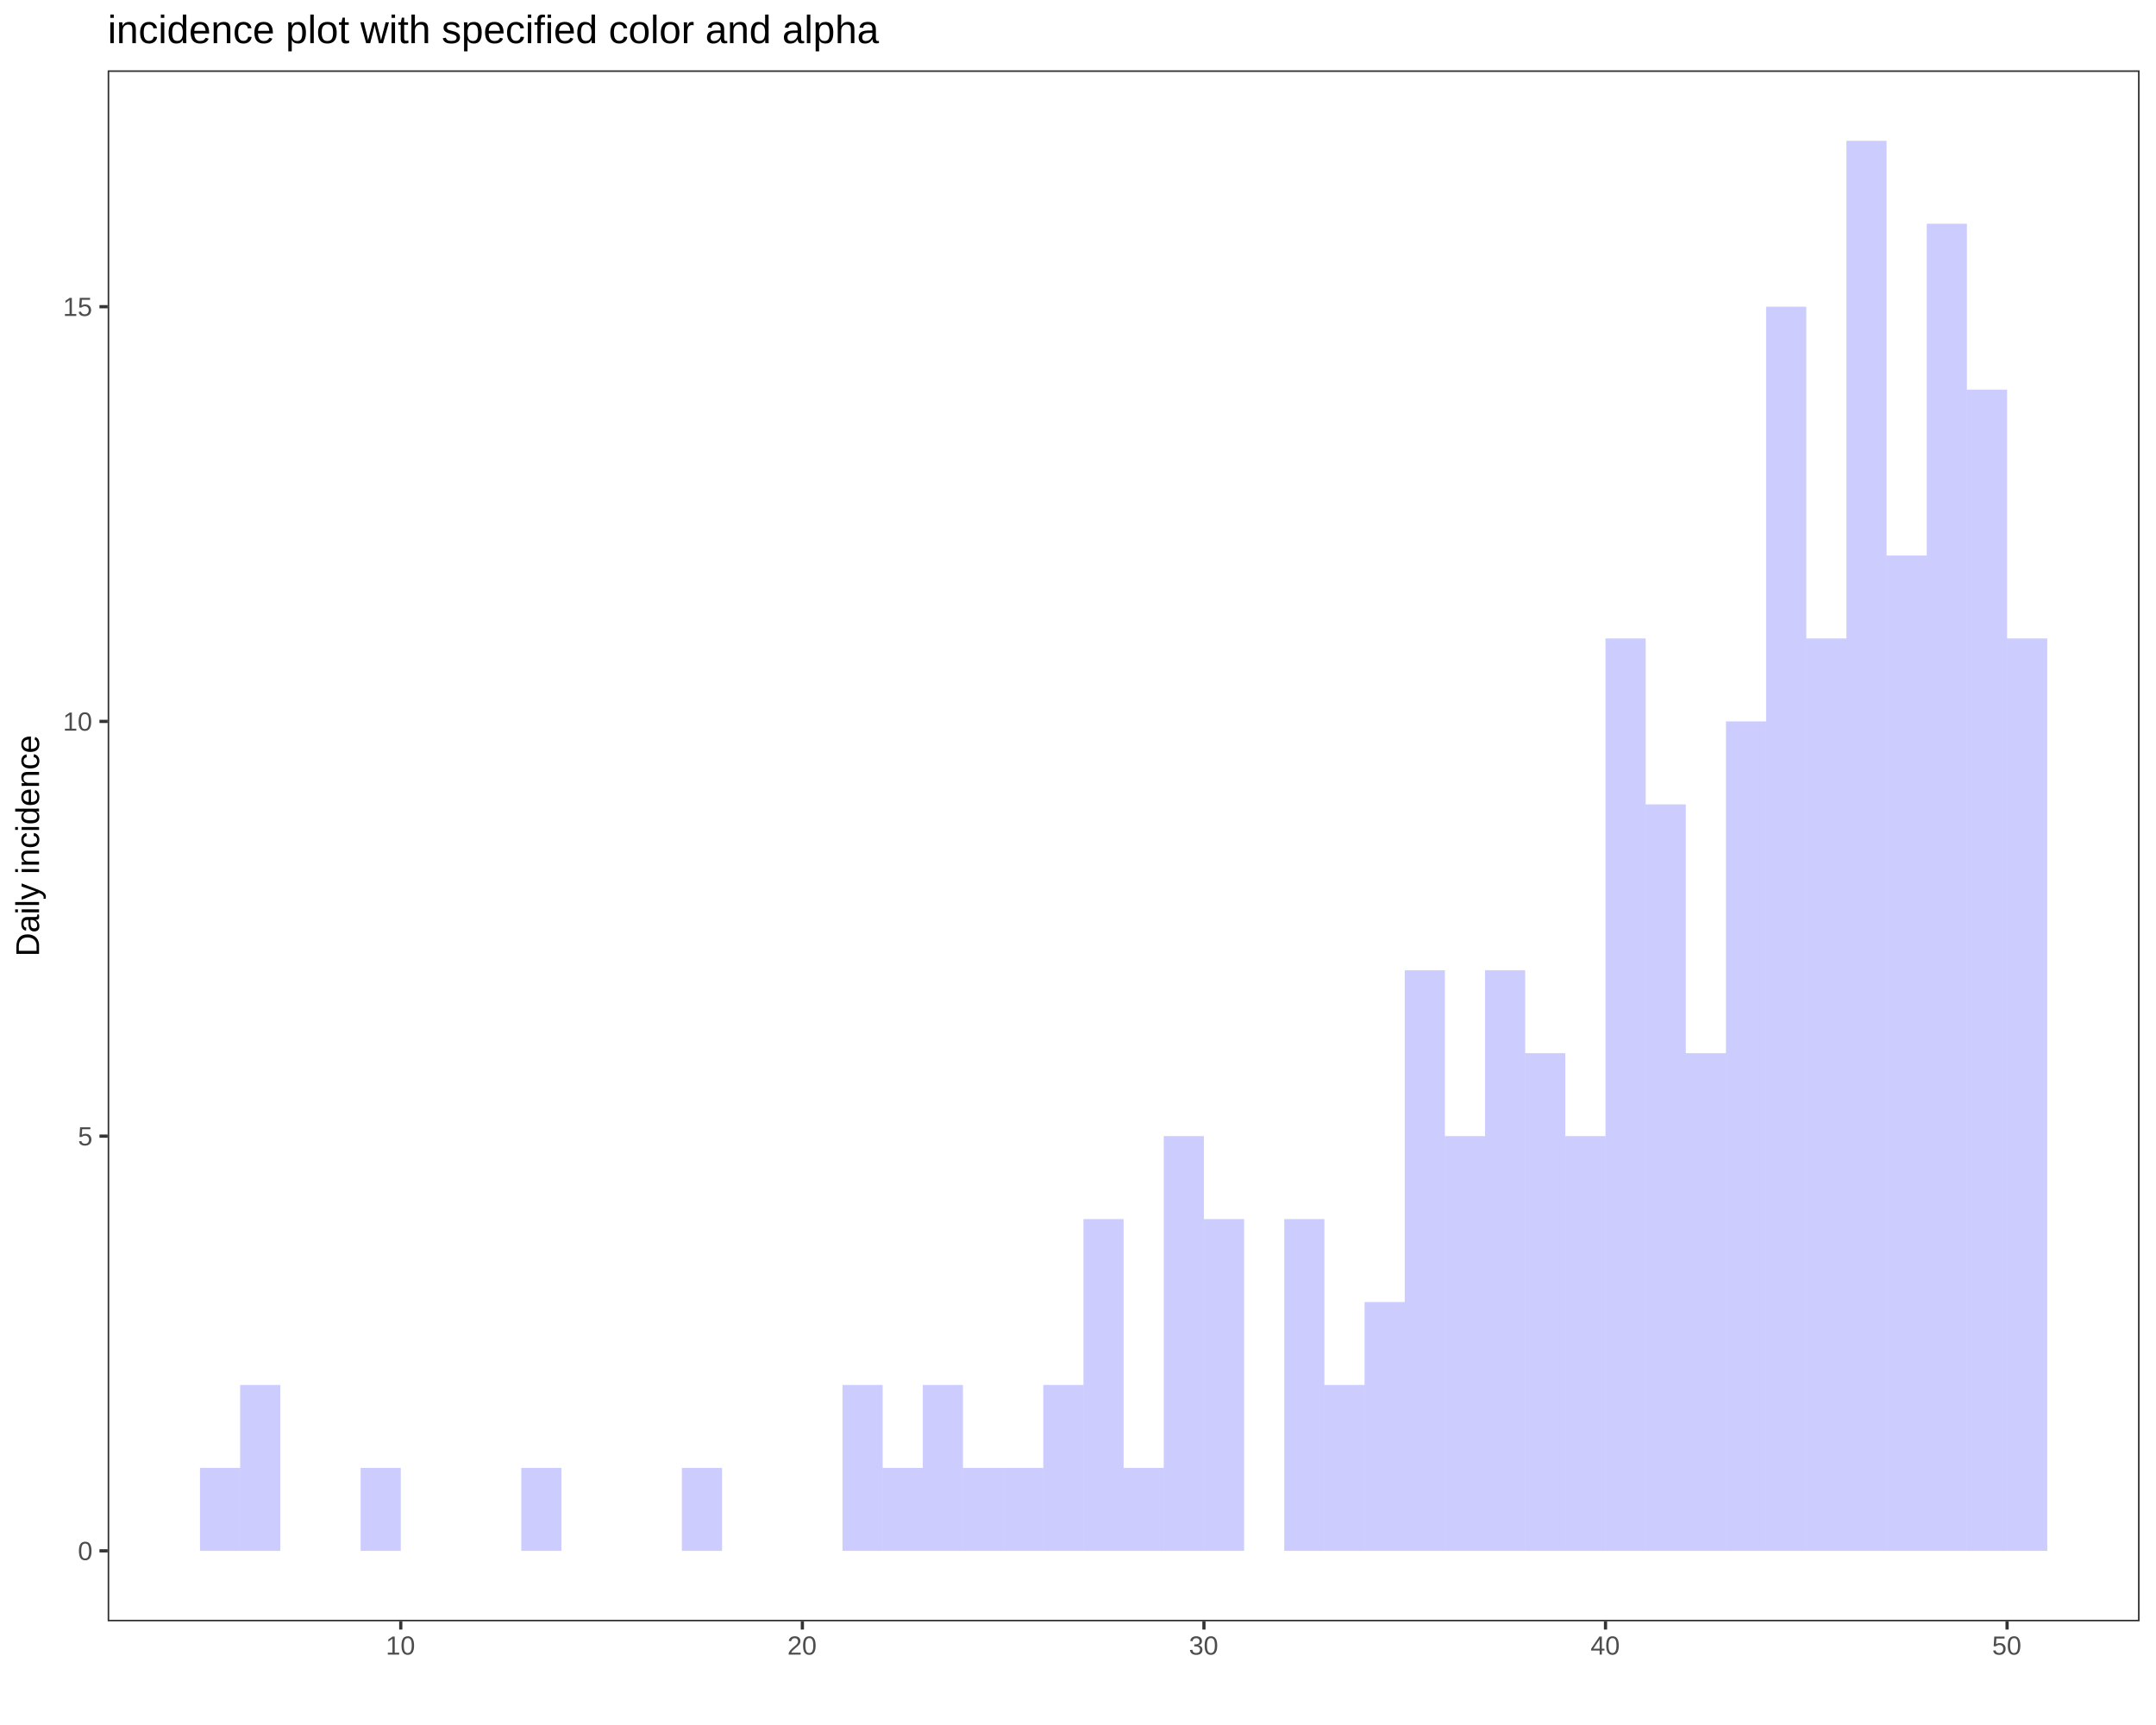
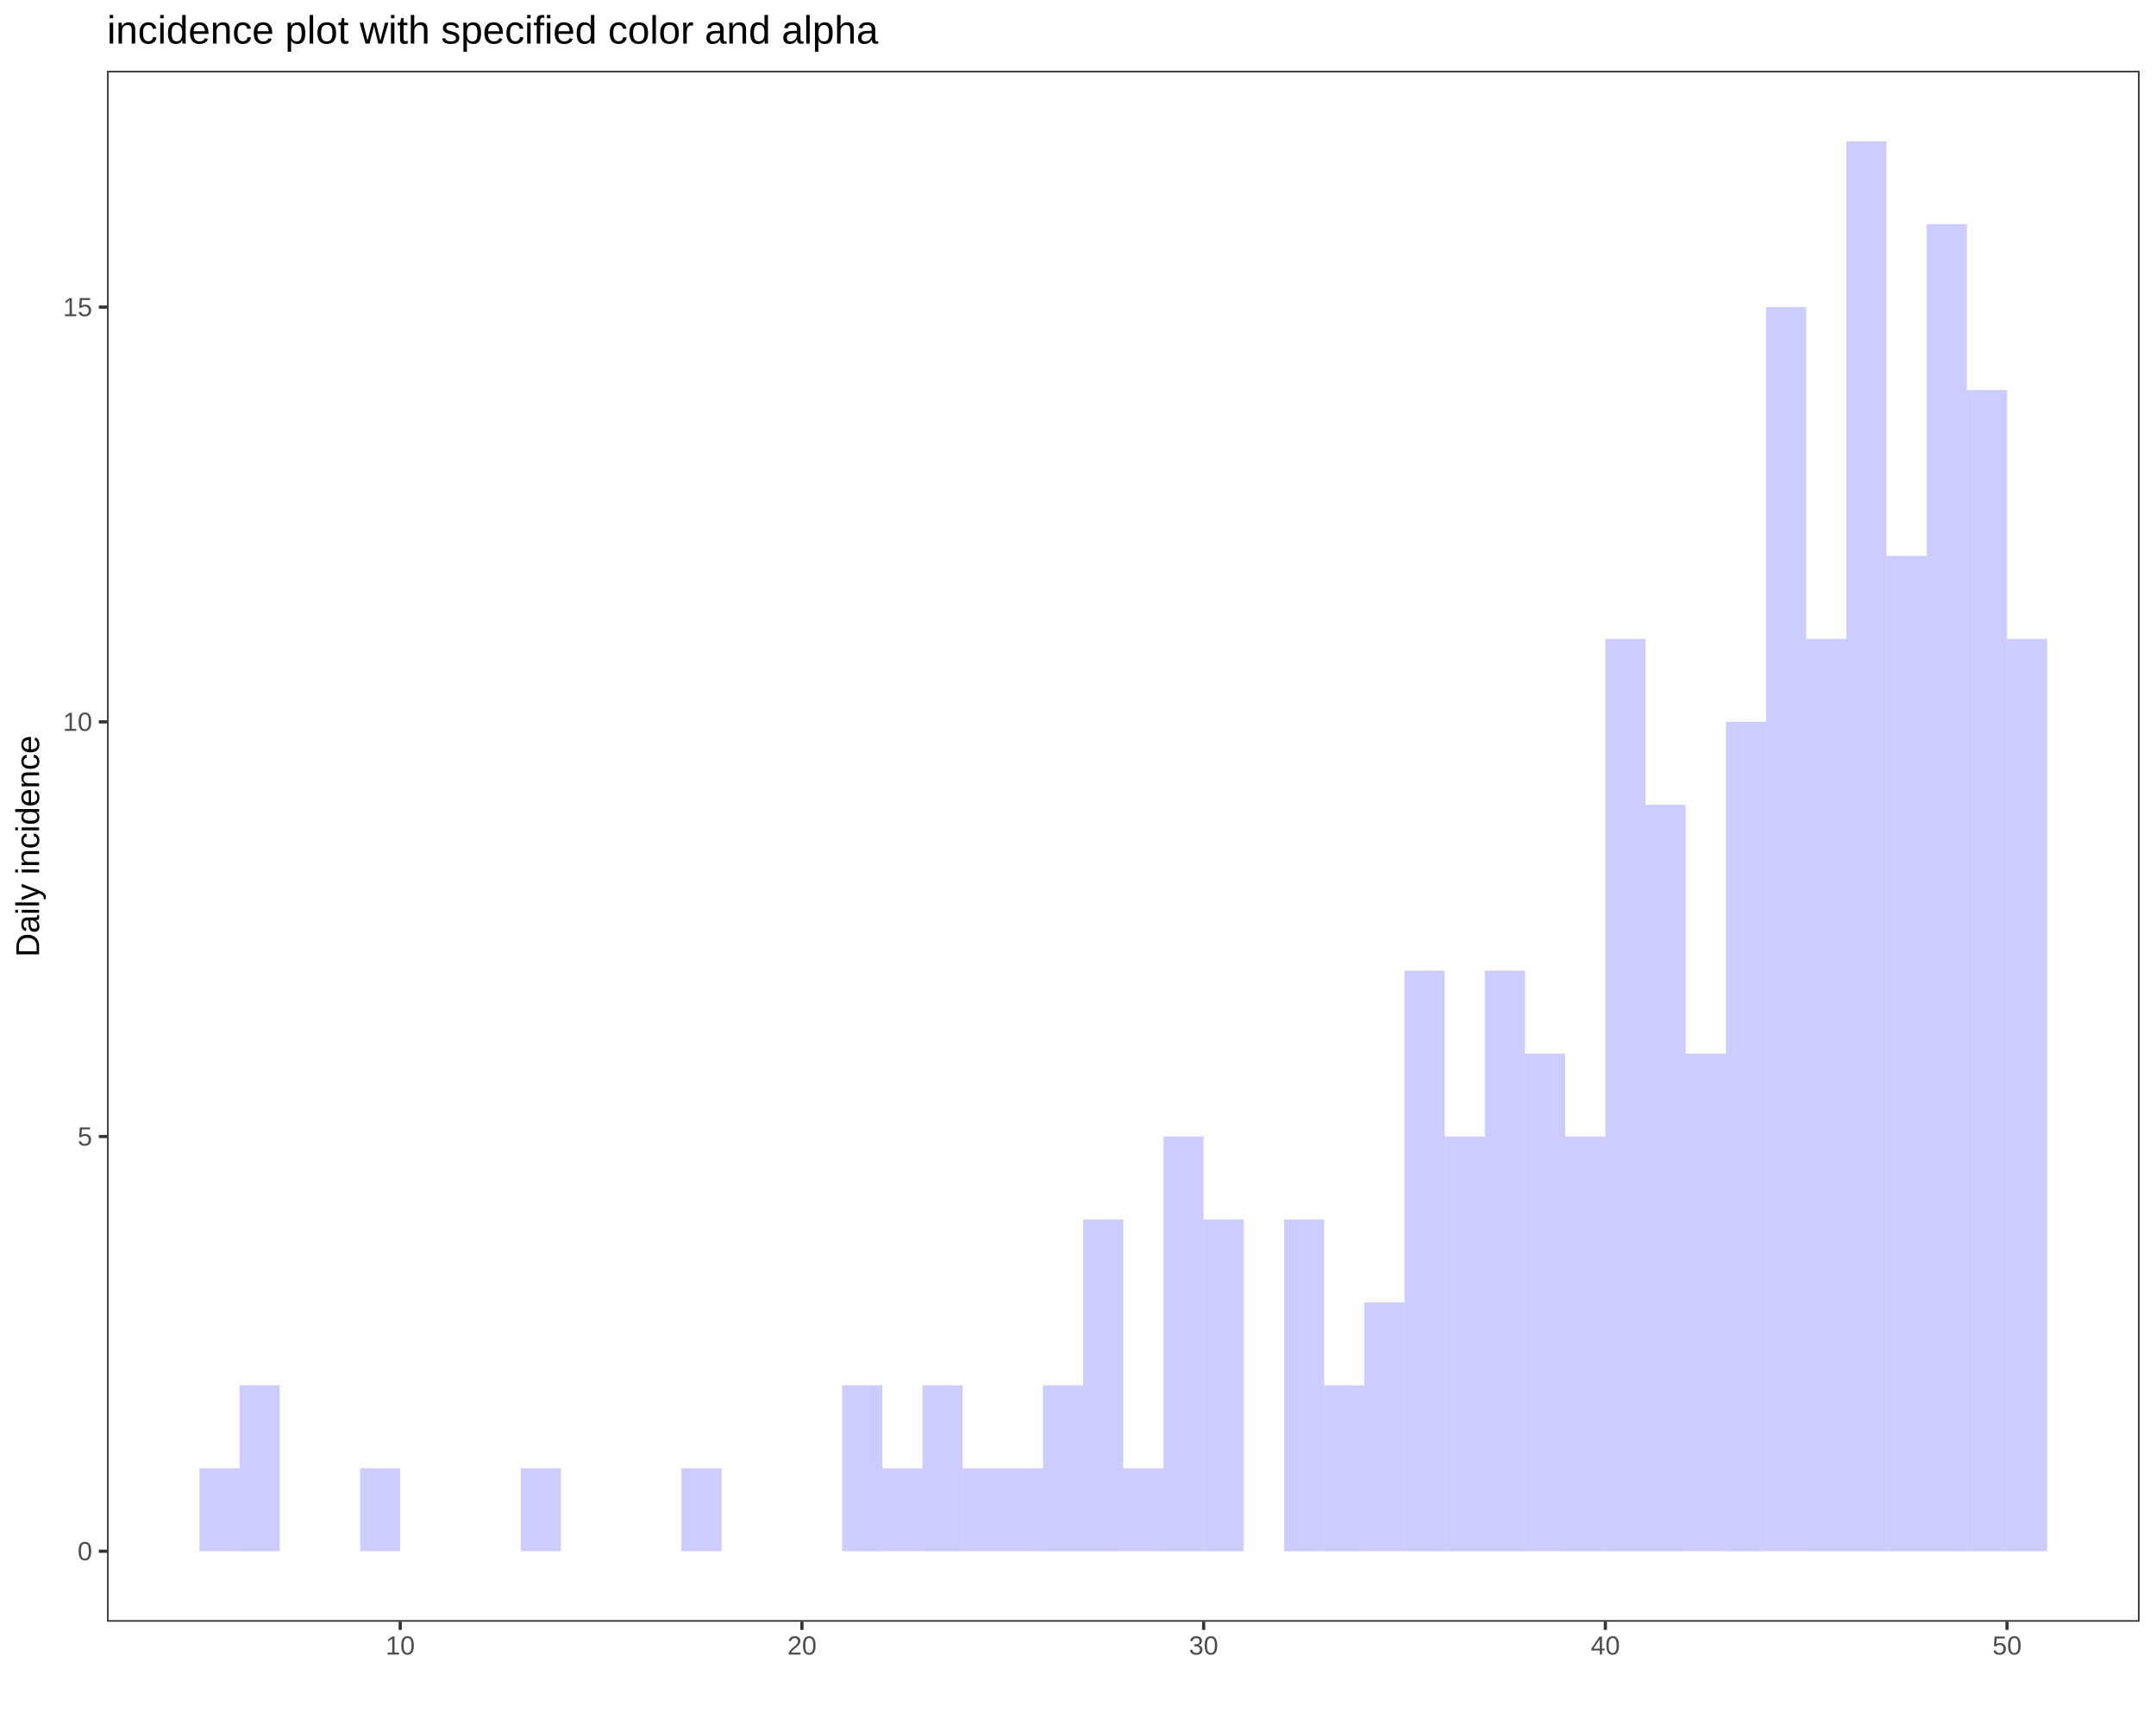
<svg xmlns="http://www.w3.org/2000/svg" viewBox="0 0 720.00 576.00">
  <defs>
    <style type="text/css">
    line, polyline, path, rect, circle {
      fill: none;
      stroke: #000000;
      stroke-linecap: round;
      stroke-linejoin: round;
      stroke-miterlimit: 10.00;
    }
  </style>
  </defs>
  <rect width="100%" height="100%" style="stroke: none; fill: #FFFFFF;" />
  <rect x="0.00" y="0.00" width="720.00" height="576.00" style="stroke-width: 1.07; stroke: #FFFFFF; fill: #FFFFFF;" />
  <defs>
-     <clipPath id="cpMzUuOTQ4fDcxNC41MjF8NTQxLjM5MXwyMy40NzY3">
-       <rect x="35.95" y="23.48" width="678.57" height="517.91" />
+     <clipPath id="cpMzUuNzM2OHw3MTQuNTIxfDU0MS41MDd8MjMuNjI2NQ==">
+       <rect x="35.74" y="23.63" width="678.78" height="517.88" />
    </clipPath>
  </defs>
-   <rect x="35.95" y="23.48" width="678.57" height="517.91" style="stroke-width: 1.07; stroke: none; fill: #FFFFFF;" clip-path="url(#cpMzUuOTQ4fDcxNC41MjF8NTQxLjM5MXwyMy40NzY3)" />
-   <rect x="66.79" y="490.15" width="13.41" height="27.70" style="stroke-width: 1.07; stroke: none; stroke-linecap: butt; fill: #0000FF; fill-opacity: 0.20;" clip-path="url(#cpMzUuOTQ4fDcxNC41MjF8NTQxLjM5MXwyMy40NzY3)" />
-   <rect x="80.20" y="462.46" width="13.41" height="55.39" style="stroke-width: 1.07; stroke: none; stroke-linecap: butt; fill: #0000FF; fill-opacity: 0.20;" clip-path="url(#cpMzUuOTQ4fDcxNC41MjF8NTQxLjM5MXwyMy40NzY3)" />
-   <rect x="93.61" y="517.85" width="13.41" height="0.00" style="stroke-width: 1.07; stroke: none; stroke-linecap: butt; fill: #0000FF; fill-opacity: 0.20;" clip-path="url(#cpMzUuOTQ4fDcxNC41MjF8NTQxLjM5MXwyMy40NzY3)" />
-   <rect x="107.02" y="517.85" width="13.41" height="0.00" style="stroke-width: 1.07; stroke: none; stroke-linecap: butt; fill: #0000FF; fill-opacity: 0.20;" clip-path="url(#cpMzUuOTQ4fDcxNC41MjF8NTQxLjM5MXwyMy40NzY3)" />
-   <rect x="120.43" y="490.15" width="13.41" height="27.70" style="stroke-width: 1.07; stroke: none; stroke-linecap: butt; fill: #0000FF; fill-opacity: 0.20;" clip-path="url(#cpMzUuOTQ4fDcxNC41MjF8NTQxLjM5MXwyMy40NzY3)" />
-   <rect x="133.84" y="517.85" width="13.41" height="0.00" style="stroke-width: 1.07; stroke: none; stroke-linecap: butt; fill: #0000FF; fill-opacity: 0.20;" clip-path="url(#cpMzUuOTQ4fDcxNC41MjF8NTQxLjM5MXwyMy40NzY3)" />
-   <rect x="147.26" y="517.85" width="13.41" height="0.00" style="stroke-width: 1.07; stroke: none; stroke-linecap: butt; fill: #0000FF; fill-opacity: 0.20;" clip-path="url(#cpMzUuOTQ4fDcxNC41MjF8NTQxLjM5MXwyMy40NzY3)" />
-   <rect x="160.67" y="517.85" width="13.41" height="0.00" style="stroke-width: 1.07; stroke: none; stroke-linecap: butt; fill: #0000FF; fill-opacity: 0.20;" clip-path="url(#cpMzUuOTQ4fDcxNC41MjF8NTQxLjM5MXwyMy40NzY3)" />
-   <rect x="174.08" y="490.15" width="13.41" height="27.70" style="stroke-width: 1.07; stroke: none; stroke-linecap: butt; fill: #0000FF; fill-opacity: 0.20;" clip-path="url(#cpMzUuOTQ4fDcxNC41MjF8NTQxLjM5MXwyMy40NzY3)" />
-   <rect x="187.49" y="517.85" width="13.41" height="0.00" style="stroke-width: 1.07; stroke: none; stroke-linecap: butt; fill: #0000FF; fill-opacity: 0.20;" clip-path="url(#cpMzUuOTQ4fDcxNC41MjF8NTQxLjM5MXwyMy40NzY3)" />
-   <rect x="200.90" y="517.85" width="13.41" height="0.00" style="stroke-width: 1.07; stroke: none; stroke-linecap: butt; fill: #0000FF; fill-opacity: 0.20;" clip-path="url(#cpMzUuOTQ4fDcxNC41MjF8NTQxLjM5MXwyMy40NzY3)" />
-   <rect x="214.31" y="517.85" width="13.41" height="0.00" style="stroke-width: 1.07; stroke: none; stroke-linecap: butt; fill: #0000FF; fill-opacity: 0.20;" clip-path="url(#cpMzUuOTQ4fDcxNC41MjF8NTQxLjM5MXwyMy40NzY3)" />
-   <rect x="227.72" y="490.15" width="13.41" height="27.70" style="stroke-width: 1.07; stroke: none; stroke-linecap: butt; fill: #0000FF; fill-opacity: 0.20;" clip-path="url(#cpMzUuOTQ4fDcxNC41MjF8NTQxLjM5MXwyMy40NzY3)" />
-   <rect x="241.13" y="517.85" width="13.41" height="0.00" style="stroke-width: 1.07; stroke: none; stroke-linecap: butt; fill: #0000FF; fill-opacity: 0.20;" clip-path="url(#cpMzUuOTQ4fDcxNC41MjF8NTQxLjM5MXwyMy40NzY3)" />
-   <rect x="254.54" y="517.85" width="13.41" height="0.00" style="stroke-width: 1.07; stroke: none; stroke-linecap: butt; fill: #0000FF; fill-opacity: 0.20;" clip-path="url(#cpMzUuOTQ4fDcxNC41MjF8NTQxLjM5MXwyMy40NzY3)" />
-   <rect x="267.95" y="517.85" width="13.41" height="0.00" style="stroke-width: 1.07; stroke: none; stroke-linecap: butt; fill: #0000FF; fill-opacity: 0.20;" clip-path="url(#cpMzUuOTQ4fDcxNC41MjF8NTQxLjM5MXwyMy40NzY3)" />
-   <rect x="281.36" y="462.46" width="13.41" height="55.39" style="stroke-width: 1.07; stroke: none; stroke-linecap: butt; fill: #0000FF; fill-opacity: 0.20;" clip-path="url(#cpMzUuOTQ4fDcxNC41MjF8NTQxLjM5MXwyMy40NzY3)" />
-   <rect x="294.77" y="490.15" width="13.41" height="27.70" style="stroke-width: 1.07; stroke: none; stroke-linecap: butt; fill: #0000FF; fill-opacity: 0.20;" clip-path="url(#cpMzUuOTQ4fDcxNC41MjF8NTQxLjM5MXwyMy40NzY3)" />
-   <rect x="308.18" y="462.46" width="13.41" height="55.39" style="stroke-width: 1.07; stroke: none; stroke-linecap: butt; fill: #0000FF; fill-opacity: 0.20;" clip-path="url(#cpMzUuOTQ4fDcxNC41MjF8NTQxLjM5MXwyMy40NzY3)" />
-   <rect x="321.59" y="490.15" width="13.41" height="27.70" style="stroke-width: 1.07; stroke: none; stroke-linecap: butt; fill: #0000FF; fill-opacity: 0.20;" clip-path="url(#cpMzUuOTQ4fDcxNC41MjF8NTQxLjM5MXwyMy40NzY3)" />
-   <rect x="335.00" y="490.15" width="13.41" height="27.70" style="stroke-width: 1.07; stroke: none; stroke-linecap: butt; fill: #0000FF; fill-opacity: 0.20;" clip-path="url(#cpMzUuOTQ4fDcxNC41MjF8NTQxLjM5MXwyMy40NzY3)" />
-   <rect x="348.41" y="462.46" width="13.41" height="55.39" style="stroke-width: 1.07; stroke: none; stroke-linecap: butt; fill: #0000FF; fill-opacity: 0.20;" clip-path="url(#cpMzUuOTQ4fDcxNC41MjF8NTQxLjM5MXwyMy40NzY3)" />
-   <rect x="361.82" y="407.07" width="13.41" height="110.78" style="stroke-width: 1.07; stroke: none; stroke-linecap: butt; fill: #0000FF; fill-opacity: 0.20;" clip-path="url(#cpMzUuOTQ4fDcxNC41MjF8NTQxLjM5MXwyMy40NzY3)" />
-   <rect x="375.23" y="490.15" width="13.41" height="27.70" style="stroke-width: 1.07; stroke: none; stroke-linecap: butt; fill: #0000FF; fill-opacity: 0.20;" clip-path="url(#cpMzUuOTQ4fDcxNC41MjF8NTQxLjM5MXwyMy40NzY3)" />
-   <rect x="388.64" y="379.37" width="13.41" height="138.48" style="stroke-width: 1.07; stroke: none; stroke-linecap: butt; fill: #0000FF; fill-opacity: 0.20;" clip-path="url(#cpMzUuOTQ4fDcxNC41MjF8NTQxLjM5MXwyMy40NzY3)" />
-   <rect x="402.06" y="407.07" width="13.41" height="110.78" style="stroke-width: 1.07; stroke: none; stroke-linecap: butt; fill: #0000FF; fill-opacity: 0.20;" clip-path="url(#cpMzUuOTQ4fDcxNC41MjF8NTQxLjM5MXwyMy40NzY3)" />
-   <rect x="415.47" y="517.85" width="13.41" height="0.00" style="stroke-width: 1.07; stroke: none; stroke-linecap: butt; fill: #0000FF; fill-opacity: 0.20;" clip-path="url(#cpMzUuOTQ4fDcxNC41MjF8NTQxLjM5MXwyMy40NzY3)" />
-   <rect x="428.88" y="407.07" width="13.41" height="110.78" style="stroke-width: 1.07; stroke: none; stroke-linecap: butt; fill: #0000FF; fill-opacity: 0.20;" clip-path="url(#cpMzUuOTQ4fDcxNC41MjF8NTQxLjM5MXwyMy40NzY3)" />
-   <rect x="442.29" y="462.46" width="13.41" height="55.39" style="stroke-width: 1.07; stroke: none; stroke-linecap: butt; fill: #0000FF; fill-opacity: 0.20;" clip-path="url(#cpMzUuOTQ4fDcxNC41MjF8NTQxLjM5MXwyMy40NzY3)" />
-   <rect x="455.70" y="434.76" width="13.41" height="83.09" style="stroke-width: 1.07; stroke: none; stroke-linecap: butt; fill: #0000FF; fill-opacity: 0.20;" clip-path="url(#cpMzUuOTQ4fDcxNC41MjF8NTQxLjM5MXwyMy40NzY3)" />
-   <rect x="469.11" y="323.98" width="13.41" height="193.87" style="stroke-width: 1.07; stroke: none; stroke-linecap: butt; fill: #0000FF; fill-opacity: 0.20;" clip-path="url(#cpMzUuOTQ4fDcxNC41MjF8NTQxLjM5MXwyMy40NzY3)" />
-   <rect x="482.52" y="379.37" width="13.41" height="138.48" style="stroke-width: 1.07; stroke: none; stroke-linecap: butt; fill: #0000FF; fill-opacity: 0.20;" clip-path="url(#cpMzUuOTQ4fDcxNC41MjF8NTQxLjM5MXwyMy40NzY3)" />
-   <rect x="495.93" y="323.98" width="13.41" height="193.87" style="stroke-width: 1.07; stroke: none; stroke-linecap: butt; fill: #0000FF; fill-opacity: 0.20;" clip-path="url(#cpMzUuOTQ4fDcxNC41MjF8NTQxLjM5MXwyMy40NzY3)" />
-   <rect x="509.34" y="351.67" width="13.41" height="166.18" style="stroke-width: 1.07; stroke: none; stroke-linecap: butt; fill: #0000FF; fill-opacity: 0.20;" clip-path="url(#cpMzUuOTQ4fDcxNC41MjF8NTQxLjM5MXwyMy40NzY3)" />
-   <rect x="522.75" y="379.37" width="13.41" height="138.48" style="stroke-width: 1.07; stroke: none; stroke-linecap: butt; fill: #0000FF; fill-opacity: 0.20;" clip-path="url(#cpMzUuOTQ4fDcxNC41MjF8NTQxLjM5MXwyMy40NzY3)" />
-   <rect x="536.16" y="213.19" width="13.41" height="304.66" style="stroke-width: 1.07; stroke: none; stroke-linecap: butt; fill: #0000FF; fill-opacity: 0.20;" clip-path="url(#cpMzUuOTQ4fDcxNC41MjF8NTQxLjM5MXwyMy40NzY3)" />
-   <rect x="549.57" y="268.59" width="13.41" height="249.26" style="stroke-width: 1.07; stroke: none; stroke-linecap: butt; fill: #0000FF; fill-opacity: 0.20;" clip-path="url(#cpMzUuOTQ4fDcxNC41MjF8NTQxLjM5MXwyMy40NzY3)" />
-   <rect x="562.98" y="351.67" width="13.41" height="166.18" style="stroke-width: 1.07; stroke: none; stroke-linecap: butt; fill: #0000FF; fill-opacity: 0.20;" clip-path="url(#cpMzUuOTQ4fDcxNC41MjF8NTQxLjM5MXwyMy40NzY3)" />
-   <rect x="576.39" y="240.89" width="13.41" height="276.96" style="stroke-width: 1.07; stroke: none; stroke-linecap: butt; fill: #0000FF; fill-opacity: 0.20;" clip-path="url(#cpMzUuOTQ4fDcxNC41MjF8NTQxLjM5MXwyMy40NzY3)" />
-   <rect x="589.80" y="102.41" width="13.41" height="415.44" style="stroke-width: 1.07; stroke: none; stroke-linecap: butt; fill: #0000FF; fill-opacity: 0.20;" clip-path="url(#cpMzUuOTQ4fDcxNC41MjF8NTQxLjM5MXwyMy40NzY3)" />
-   <rect x="603.21" y="213.19" width="13.41" height="304.66" style="stroke-width: 1.07; stroke: none; stroke-linecap: butt; fill: #0000FF; fill-opacity: 0.20;" clip-path="url(#cpMzUuOTQ4fDcxNC41MjF8NTQxLjM5MXwyMy40NzY3)" />
-   <rect x="616.62" y="47.02" width="13.41" height="470.83" style="stroke-width: 1.07; stroke: none; stroke-linecap: butt; fill: #0000FF; fill-opacity: 0.20;" clip-path="url(#cpMzUuOTQ4fDcxNC41MjF8NTQxLjM5MXwyMy40NzY3)" />
-   <rect x="630.03" y="185.50" width="13.41" height="332.35" style="stroke-width: 1.07; stroke: none; stroke-linecap: butt; fill: #0000FF; fill-opacity: 0.20;" clip-path="url(#cpMzUuOTQ4fDcxNC41MjF8NTQxLjM5MXwyMy40NzY3)" />
-   <rect x="643.44" y="74.71" width="13.41" height="443.14" style="stroke-width: 1.07; stroke: none; stroke-linecap: butt; fill: #0000FF; fill-opacity: 0.20;" clip-path="url(#cpMzUuOTQ4fDcxNC41MjF8NTQxLjM5MXwyMy40NzY3)" />
-   <rect x="656.86" y="130.11" width="13.41" height="387.74" style="stroke-width: 1.07; stroke: none; stroke-linecap: butt; fill: #0000FF; fill-opacity: 0.20;" clip-path="url(#cpMzUuOTQ4fDcxNC41MjF8NTQxLjM5MXwyMy40NzY3)" />
-   <rect x="670.27" y="213.19" width="13.41" height="304.66" style="stroke-width: 1.07; stroke: none; stroke-linecap: butt; fill: #0000FF; fill-opacity: 0.20;" clip-path="url(#cpMzUuOTQ4fDcxNC41MjF8NTQxLjM5MXwyMy40NzY3)" />
-   <rect x="35.95" y="23.48" width="678.57" height="517.91" style="stroke-width: 1.07; stroke: #333333;" clip-path="url(#cpMzUuOTQ4fDcxNC41MjF8NTQxLjM5MXwyMy40NzY3)" />
+   <rect x="35.74" y="23.63" width="678.78" height="517.88" style="stroke-width: 1.07; stroke: none; fill: #FFFFFF;" clip-path="url(#cpMzUuNzM2OHw3MTQuNTIxfDU0MS41MDd8MjMuNjI2NQ==)" />
+   <rect x="66.59" y="490.27" width="13.41" height="27.69" style="stroke-width: 1.07; stroke: none; stroke-linecap: butt; fill: #0000FF; fill-opacity: 0.20;" clip-path="url(#cpMzUuNzM2OHw3MTQuNTIxfDU0MS41MDd8MjMuNjI2NQ==)" />
+   <rect x="80.01" y="462.58" width="13.41" height="55.39" style="stroke-width: 1.07; stroke: none; stroke-linecap: butt; fill: #0000FF; fill-opacity: 0.20;" clip-path="url(#cpMzUuNzM2OHw3MTQuNTIxfDU0MS41MDd8MjMuNjI2NQ==)" />
+   <rect x="93.42" y="517.97" width="13.41" height="0.00" style="stroke-width: 1.07; stroke: none; stroke-linecap: butt; fill: #0000FF; fill-opacity: 0.20;" clip-path="url(#cpMzUuNzM2OHw3MTQuNTIxfDU0MS41MDd8MjMuNjI2NQ==)" />
+   <rect x="106.83" y="517.97" width="13.41" height="0.00" style="stroke-width: 1.07; stroke: none; stroke-linecap: butt; fill: #0000FF; fill-opacity: 0.20;" clip-path="url(#cpMzUuNzM2OHw3MTQuNTIxfDU0MS41MDd8MjMuNjI2NQ==)" />
+   <rect x="120.25" y="490.27" width="13.41" height="27.69" style="stroke-width: 1.07; stroke: none; stroke-linecap: butt; fill: #0000FF; fill-opacity: 0.20;" clip-path="url(#cpMzUuNzM2OHw3MTQuNTIxfDU0MS41MDd8MjMuNjI2NQ==)" />
+   <rect x="133.66" y="517.97" width="13.41" height="0.00" style="stroke-width: 1.07; stroke: none; stroke-linecap: butt; fill: #0000FF; fill-opacity: 0.20;" clip-path="url(#cpMzUuNzM2OHw3MTQuNTIxfDU0MS41MDd8MjMuNjI2NQ==)" />
+   <rect x="147.08" y="517.97" width="13.41" height="0.00" style="stroke-width: 1.07; stroke: none; stroke-linecap: butt; fill: #0000FF; fill-opacity: 0.20;" clip-path="url(#cpMzUuNzM2OHw3MTQuNTIxfDU0MS41MDd8MjMuNjI2NQ==)" />
+   <rect x="160.49" y="517.97" width="13.41" height="0.00" style="stroke-width: 1.07; stroke: none; stroke-linecap: butt; fill: #0000FF; fill-opacity: 0.20;" clip-path="url(#cpMzUuNzM2OHw3MTQuNTIxfDU0MS41MDd8MjMuNjI2NQ==)" />
+   <rect x="173.91" y="490.27" width="13.41" height="27.69" style="stroke-width: 1.07; stroke: none; stroke-linecap: butt; fill: #0000FF; fill-opacity: 0.20;" clip-path="url(#cpMzUuNzM2OHw3MTQuNTIxfDU0MS41MDd8MjMuNjI2NQ==)" />
+   <rect x="187.32" y="517.97" width="13.41" height="0.00" style="stroke-width: 1.07; stroke: none; stroke-linecap: butt; fill: #0000FF; fill-opacity: 0.20;" clip-path="url(#cpMzUuNzM2OHw3MTQuNTIxfDU0MS41MDd8MjMuNjI2NQ==)" />
+   <rect x="200.74" y="517.97" width="13.41" height="0.00" style="stroke-width: 1.07; stroke: none; stroke-linecap: butt; fill: #0000FF; fill-opacity: 0.20;" clip-path="url(#cpMzUuNzM2OHw3MTQuNTIxfDU0MS41MDd8MjMuNjI2NQ==)" />
+   <rect x="214.15" y="517.97" width="13.41" height="0.00" style="stroke-width: 1.07; stroke: none; stroke-linecap: butt; fill: #0000FF; fill-opacity: 0.20;" clip-path="url(#cpMzUuNzM2OHw3MTQuNTIxfDU0MS41MDd8MjMuNjI2NQ==)" />
+   <rect x="227.57" y="490.27" width="13.41" height="27.69" style="stroke-width: 1.07; stroke: none; stroke-linecap: butt; fill: #0000FF; fill-opacity: 0.20;" clip-path="url(#cpMzUuNzM2OHw3MTQuNTIxfDU0MS41MDd8MjMuNjI2NQ==)" />
+   <rect x="240.98" y="517.97" width="13.41" height="0.00" style="stroke-width: 1.07; stroke: none; stroke-linecap: butt; fill: #0000FF; fill-opacity: 0.20;" clip-path="url(#cpMzUuNzM2OHw3MTQuNTIxfDU0MS41MDd8MjMuNjI2NQ==)" />
+   <rect x="254.40" y="517.97" width="13.41" height="0.00" style="stroke-width: 1.07; stroke: none; stroke-linecap: butt; fill: #0000FF; fill-opacity: 0.20;" clip-path="url(#cpMzUuNzM2OHw3MTQuNTIxfDU0MS41MDd8MjMuNjI2NQ==)" />
+   <rect x="267.81" y="517.97" width="13.41" height="0.00" style="stroke-width: 1.07; stroke: none; stroke-linecap: butt; fill: #0000FF; fill-opacity: 0.20;" clip-path="url(#cpMzUuNzM2OHw3MTQuNTIxfDU0MS41MDd8MjMuNjI2NQ==)" />
+   <rect x="281.23" y="462.58" width="13.41" height="55.39" style="stroke-width: 1.07; stroke: none; stroke-linecap: butt; fill: #0000FF; fill-opacity: 0.20;" clip-path="url(#cpMzUuNzM2OHw3MTQuNTIxfDU0MS41MDd8MjMuNjI2NQ==)" />
+   <rect x="294.64" y="490.27" width="13.41" height="27.69" style="stroke-width: 1.07; stroke: none; stroke-linecap: butt; fill: #0000FF; fill-opacity: 0.20;" clip-path="url(#cpMzUuNzM2OHw3MTQuNTIxfDU0MS41MDd8MjMuNjI2NQ==)" />
+   <rect x="308.06" y="462.58" width="13.41" height="55.39" style="stroke-width: 1.07; stroke: none; stroke-linecap: butt; fill: #0000FF; fill-opacity: 0.20;" clip-path="url(#cpMzUuNzM2OHw3MTQuNTIxfDU0MS41MDd8MjMuNjI2NQ==)" />
+   <rect x="321.47" y="490.27" width="13.41" height="27.69" style="stroke-width: 1.07; stroke: none; stroke-linecap: butt; fill: #0000FF; fill-opacity: 0.20;" clip-path="url(#cpMzUuNzM2OHw3MTQuNTIxfDU0MS41MDd8MjMuNjI2NQ==)" />
+   <rect x="334.88" y="490.27" width="13.41" height="27.69" style="stroke-width: 1.07; stroke: none; stroke-linecap: butt; fill: #0000FF; fill-opacity: 0.20;" clip-path="url(#cpMzUuNzM2OHw3MTQuNTIxfDU0MS41MDd8MjMuNjI2NQ==)" />
+   <rect x="348.30" y="462.58" width="13.41" height="55.39" style="stroke-width: 1.07; stroke: none; stroke-linecap: butt; fill: #0000FF; fill-opacity: 0.20;" clip-path="url(#cpMzUuNzM2OHw3MTQuNTIxfDU0MS41MDd8MjMuNjI2NQ==)" />
+   <rect x="361.71" y="407.19" width="13.41" height="110.78" style="stroke-width: 1.07; stroke: none; stroke-linecap: butt; fill: #0000FF; fill-opacity: 0.20;" clip-path="url(#cpMzUuNzM2OHw3MTQuNTIxfDU0MS41MDd8MjMuNjI2NQ==)" />
+   <rect x="375.13" y="490.27" width="13.41" height="27.69" style="stroke-width: 1.07; stroke: none; stroke-linecap: butt; fill: #0000FF; fill-opacity: 0.20;" clip-path="url(#cpMzUuNzM2OHw3MTQuNTIxfDU0MS41MDd8MjMuNjI2NQ==)" />
+   <rect x="388.54" y="379.50" width="13.41" height="138.47" style="stroke-width: 1.07; stroke: none; stroke-linecap: butt; fill: #0000FF; fill-opacity: 0.20;" clip-path="url(#cpMzUuNzM2OHw3MTQuNTIxfDU0MS41MDd8MjMuNjI2NQ==)" />
+   <rect x="401.96" y="407.19" width="13.41" height="110.78" style="stroke-width: 1.07; stroke: none; stroke-linecap: butt; fill: #0000FF; fill-opacity: 0.20;" clip-path="url(#cpMzUuNzM2OHw3MTQuNTIxfDU0MS41MDd8MjMuNjI2NQ==)" />
+   <rect x="415.37" y="517.97" width="13.41" height="0.00" style="stroke-width: 1.07; stroke: none; stroke-linecap: butt; fill: #0000FF; fill-opacity: 0.20;" clip-path="url(#cpMzUuNzM2OHw3MTQuNTIxfDU0MS41MDd8MjMuNjI2NQ==)" />
+   <rect x="428.79" y="407.19" width="13.41" height="110.78" style="stroke-width: 1.07; stroke: none; stroke-linecap: butt; fill: #0000FF; fill-opacity: 0.20;" clip-path="url(#cpMzUuNzM2OHw3MTQuNTIxfDU0MS41MDd8MjMuNjI2NQ==)" />
+   <rect x="442.20" y="462.58" width="13.41" height="55.39" style="stroke-width: 1.07; stroke: none; stroke-linecap: butt; fill: #0000FF; fill-opacity: 0.20;" clip-path="url(#cpMzUuNzM2OHw3MTQuNTIxfDU0MS41MDd8MjMuNjI2NQ==)" />
+   <rect x="455.62" y="434.88" width="13.41" height="83.08" style="stroke-width: 1.07; stroke: none; stroke-linecap: butt; fill: #0000FF; fill-opacity: 0.20;" clip-path="url(#cpMzUuNzM2OHw3MTQuNTIxfDU0MS41MDd8MjMuNjI2NQ==)" />
+   <rect x="469.03" y="324.11" width="13.41" height="193.86" style="stroke-width: 1.07; stroke: none; stroke-linecap: butt; fill: #0000FF; fill-opacity: 0.20;" clip-path="url(#cpMzUuNzM2OHw3MTQuNTIxfDU0MS41MDd8MjMuNjI2NQ==)" />
+   <rect x="482.45" y="379.50" width="13.41" height="138.47" style="stroke-width: 1.07; stroke: none; stroke-linecap: butt; fill: #0000FF; fill-opacity: 0.20;" clip-path="url(#cpMzUuNzM2OHw3MTQuNTIxfDU0MS41MDd8MjMuNjI2NQ==)" />
+   <rect x="495.86" y="324.11" width="13.41" height="193.86" style="stroke-width: 1.07; stroke: none; stroke-linecap: butt; fill: #0000FF; fill-opacity: 0.20;" clip-path="url(#cpMzUuNzM2OHw3MTQuNTIxfDU0MS41MDd8MjMuNjI2NQ==)" />
+   <rect x="509.28" y="351.80" width="13.41" height="166.16" style="stroke-width: 1.07; stroke: none; stroke-linecap: butt; fill: #0000FF; fill-opacity: 0.20;" clip-path="url(#cpMzUuNzM2OHw3MTQuNTIxfDU0MS41MDd8MjMuNjI2NQ==)" />
+   <rect x="522.69" y="379.50" width="13.41" height="138.47" style="stroke-width: 1.07; stroke: none; stroke-linecap: butt; fill: #0000FF; fill-opacity: 0.20;" clip-path="url(#cpMzUuNzM2OHw3MTQuNTIxfDU0MS41MDd8MjMuNjI2NQ==)" />
+   <rect x="536.11" y="213.33" width="13.41" height="304.64" style="stroke-width: 1.07; stroke: none; stroke-linecap: butt; fill: #0000FF; fill-opacity: 0.20;" clip-path="url(#cpMzUuNzM2OHw3MTQuNTIxfDU0MS41MDd8MjMuNjI2NQ==)" />
+   <rect x="549.52" y="268.72" width="13.41" height="249.25" style="stroke-width: 1.07; stroke: none; stroke-linecap: butt; fill: #0000FF; fill-opacity: 0.20;" clip-path="url(#cpMzUuNzM2OHw3MTQuNTIxfDU0MS41MDd8MjMuNjI2NQ==)" />
+   <rect x="562.93" y="351.80" width="13.41" height="166.16" style="stroke-width: 1.07; stroke: none; stroke-linecap: butt; fill: #0000FF; fill-opacity: 0.20;" clip-path="url(#cpMzUuNzM2OHw3MTQuNTIxfDU0MS41MDd8MjMuNjI2NQ==)" />
+   <rect x="576.35" y="241.03" width="13.41" height="276.94" style="stroke-width: 1.07; stroke: none; stroke-linecap: butt; fill: #0000FF; fill-opacity: 0.20;" clip-path="url(#cpMzUuNzM2OHw3MTQuNTIxfDU0MS41MDd8MjMuNjI2NQ==)" />
+   <rect x="589.76" y="102.55" width="13.41" height="415.41" style="stroke-width: 1.07; stroke: none; stroke-linecap: butt; fill: #0000FF; fill-opacity: 0.20;" clip-path="url(#cpMzUuNzM2OHw3MTQuNTIxfDU0MS41MDd8MjMuNjI2NQ==)" />
+   <rect x="603.18" y="213.33" width="13.41" height="304.64" style="stroke-width: 1.07; stroke: none; stroke-linecap: butt; fill: #0000FF; fill-opacity: 0.20;" clip-path="url(#cpMzUuNzM2OHw3MTQuNTIxfDU0MS41MDd8MjMuNjI2NQ==)" />
+   <rect x="616.59" y="47.17" width="13.41" height="470.80" style="stroke-width: 1.07; stroke: none; stroke-linecap: butt; fill: #0000FF; fill-opacity: 0.20;" clip-path="url(#cpMzUuNzM2OHw3MTQuNTIxfDU0MS41MDd8MjMuNjI2NQ==)" />
+   <rect x="630.01" y="185.64" width="13.41" height="332.33" style="stroke-width: 1.07; stroke: none; stroke-linecap: butt; fill: #0000FF; fill-opacity: 0.20;" clip-path="url(#cpMzUuNzM2OHw3MTQuNTIxfDU0MS41MDd8MjMuNjI2NQ==)" />
+   <rect x="643.42" y="74.86" width="13.41" height="443.11" style="stroke-width: 1.07; stroke: none; stroke-linecap: butt; fill: #0000FF; fill-opacity: 0.20;" clip-path="url(#cpMzUuNzM2OHw3MTQuNTIxfDU0MS41MDd8MjMuNjI2NQ==)" />
+   <rect x="656.84" y="130.25" width="13.41" height="387.72" style="stroke-width: 1.07; stroke: none; stroke-linecap: butt; fill: #0000FF; fill-opacity: 0.20;" clip-path="url(#cpMzUuNzM2OHw3MTQuNTIxfDU0MS41MDd8MjMuNjI2NQ==)" />
+   <rect x="670.25" y="213.33" width="13.41" height="304.64" style="stroke-width: 1.07; stroke: none; stroke-linecap: butt; fill: #0000FF; fill-opacity: 0.20;" clip-path="url(#cpMzUuNzM2OHw3MTQuNTIxfDU0MS41MDd8MjMuNjI2NQ==)" />
+   <rect x="35.74" y="23.63" width="678.78" height="517.88" style="stroke-width: 1.07; stroke: #333333;" clip-path="url(#cpMzUuNzM2OHw3MTQuNTIxfDU0MS41MDd8MjMuNjI2NQ==)" />
  <defs>
    <clipPath id="cpMHw3MjB8NTc2fDA=">
      <rect x="0.00" y="0.00" width="720.00" height="576.00" />
    </clipPath>
  </defs>
  <g clip-path="url(#cpMHw3MjB8NTc2fDA=)">
-     <text x="26.01" y="520.94" style="font-size: 8.80px; fill: #4D4D4D; font-family: Liberation Sans;" textLength="5.01px" lengthAdjust="spacingAndGlyphs">0</text>
+     <text x="25.91" y="520.99" style="font-size: 8.80px; fill: #4D4D4D; font-family: Liberation Sans;" textLength="4.89px" lengthAdjust="spacingAndGlyphs">0</text>
  </g>
  <g clip-path="url(#cpMHw3MjB8NTc2fDA=)">
-     <text x="26.01" y="382.46" style="font-size: 8.80px; fill: #4D4D4D; font-family: Liberation Sans;" textLength="5.01px" lengthAdjust="spacingAndGlyphs">5</text>
+     <text x="25.91" y="382.52" style="font-size: 8.80px; fill: #4D4D4D; font-family: Liberation Sans;" textLength="4.89px" lengthAdjust="spacingAndGlyphs">5</text>
  </g>
  <g clip-path="url(#cpMHw3MjB8NTc2fDA=)">
-     <text x="21.01" y="243.98" style="font-size: 8.80px; fill: #4D4D4D; font-family: Liberation Sans;" textLength="10.01px" lengthAdjust="spacingAndGlyphs">10</text>
+     <text x="21.02" y="244.05" style="font-size: 8.80px; fill: #4D4D4D; font-family: Liberation Sans;" textLength="9.79px" lengthAdjust="spacingAndGlyphs">10</text>
  </g>
  <g clip-path="url(#cpMHw3MjB8NTc2fDA=)">
-     <text x="21.01" y="105.50" style="font-size: 8.80px; fill: #4D4D4D; font-family: Liberation Sans;" textLength="10.01px" lengthAdjust="spacingAndGlyphs">15</text>
+     <text x="21.02" y="105.58" style="font-size: 8.80px; fill: #4D4D4D; font-family: Liberation Sans;" textLength="9.79px" lengthAdjust="spacingAndGlyphs">15</text>
  </g>
-   <polyline points="33.21,517.85 35.95,517.85 " style="stroke-width: 1.07; stroke: #333333; stroke-linecap: butt;" clip-path="url(#cpMHw3MjB8NTc2fDA=)" />
-   <polyline points="33.21,379.37 35.95,379.37 " style="stroke-width: 1.07; stroke: #333333; stroke-linecap: butt;" clip-path="url(#cpMHw3MjB8NTc2fDA=)" />
-   <polyline points="33.21,240.89 35.95,240.89 " style="stroke-width: 1.07; stroke: #333333; stroke-linecap: butt;" clip-path="url(#cpMHw3MjB8NTc2fDA=)" />
-   <polyline points="33.21,102.41 35.95,102.41 " style="stroke-width: 1.07; stroke: #333333; stroke-linecap: butt;" clip-path="url(#cpMHw3MjB8NTc2fDA=)" />
-   <polyline points="133.84,544.13 133.84,541.39 " style="stroke-width: 1.07; stroke: #333333; stroke-linecap: butt;" clip-path="url(#cpMHw3MjB8NTc2fDA=)" />
-   <polyline points="267.95,544.13 267.95,541.39 " style="stroke-width: 1.07; stroke: #333333; stroke-linecap: butt;" clip-path="url(#cpMHw3MjB8NTc2fDA=)" />
-   <polyline points="402.06,544.13 402.06,541.39 " style="stroke-width: 1.07; stroke: #333333; stroke-linecap: butt;" clip-path="url(#cpMHw3MjB8NTc2fDA=)" />
-   <polyline points="536.16,544.13 536.16,541.39 " style="stroke-width: 1.07; stroke: #333333; stroke-linecap: butt;" clip-path="url(#cpMHw3MjB8NTc2fDA=)" />
-   <polyline points="670.27,544.13 670.27,541.39 " style="stroke-width: 1.07; stroke: #333333; stroke-linecap: butt;" clip-path="url(#cpMHw3MjB8NTc2fDA=)" />
+   <polyline points="33.00,517.97 35.74,517.97 " style="stroke-width: 1.07; stroke: #333333; stroke-linecap: butt;" clip-path="url(#cpMHw3MjB8NTc2fDA=)" />
+   <polyline points="33.00,379.50 35.74,379.50 " style="stroke-width: 1.07; stroke: #333333; stroke-linecap: butt;" clip-path="url(#cpMHw3MjB8NTc2fDA=)" />
+   <polyline points="33.00,241.03 35.74,241.03 " style="stroke-width: 1.07; stroke: #333333; stroke-linecap: butt;" clip-path="url(#cpMHw3MjB8NTc2fDA=)" />
+   <polyline points="33.00,102.55 35.74,102.55 " style="stroke-width: 1.07; stroke: #333333; stroke-linecap: butt;" clip-path="url(#cpMHw3MjB8NTc2fDA=)" />
+   <polyline points="133.66,544.25 133.66,541.51 " style="stroke-width: 1.07; stroke: #333333; stroke-linecap: butt;" clip-path="url(#cpMHw3MjB8NTc2fDA=)" />
+   <polyline points="267.81,544.25 267.81,541.51 " style="stroke-width: 1.07; stroke: #333333; stroke-linecap: butt;" clip-path="url(#cpMHw3MjB8NTc2fDA=)" />
+   <polyline points="401.96,544.25 401.96,541.51 " style="stroke-width: 1.07; stroke: #333333; stroke-linecap: butt;" clip-path="url(#cpMHw3MjB8NTc2fDA=)" />
+   <polyline points="536.11,544.25 536.11,541.51 " style="stroke-width: 1.07; stroke: #333333; stroke-linecap: butt;" clip-path="url(#cpMHw3MjB8NTc2fDA=)" />
+   <polyline points="670.25,544.25 670.25,541.51 " style="stroke-width: 1.07; stroke: #333333; stroke-linecap: butt;" clip-path="url(#cpMHw3MjB8NTc2fDA=)" />
  <g clip-path="url(#cpMHw3MjB8NTc2fDA=)">
-     <text x="128.84" y="552.51" style="font-size: 8.80px; fill: #4D4D4D; font-family: Liberation Sans;" textLength="10.01px" lengthAdjust="spacingAndGlyphs">10</text>
+     <text x="128.77" y="552.49" style="font-size: 8.80px; fill: #4D4D4D; font-family: Liberation Sans;" textLength="9.79px" lengthAdjust="spacingAndGlyphs">10</text>
  </g>
  <g clip-path="url(#cpMHw3MjB8NTc2fDA=)">
-     <text x="262.94" y="552.51" style="font-size: 8.80px; fill: #4D4D4D; font-family: Liberation Sans;" textLength="10.01px" lengthAdjust="spacingAndGlyphs">20</text>
+     <text x="262.92" y="552.49" style="font-size: 8.80px; fill: #4D4D4D; font-family: Liberation Sans;" textLength="9.79px" lengthAdjust="spacingAndGlyphs">20</text>
  </g>
  <g clip-path="url(#cpMHw3MjB8NTc2fDA=)">
-     <text x="397.05" y="552.51" style="font-size: 8.80px; fill: #4D4D4D; font-family: Liberation Sans;" textLength="10.01px" lengthAdjust="spacingAndGlyphs">30</text>
+     <text x="397.06" y="552.49" style="font-size: 8.80px; fill: #4D4D4D; font-family: Liberation Sans;" textLength="9.79px" lengthAdjust="spacingAndGlyphs">30</text>
  </g>
  <g clip-path="url(#cpMHw3MjB8NTc2fDA=)">
-     <text x="531.16" y="552.51" style="font-size: 8.80px; fill: #4D4D4D; font-family: Liberation Sans;" textLength="10.01px" lengthAdjust="spacingAndGlyphs">40</text>
+     <text x="531.21" y="552.49" style="font-size: 8.80px; fill: #4D4D4D; font-family: Liberation Sans;" textLength="9.79px" lengthAdjust="spacingAndGlyphs">40</text>
  </g>
  <g clip-path="url(#cpMHw3MjB8NTc2fDA=)">
-     <text x="665.26" y="552.51" style="font-size: 8.80px; fill: #4D4D4D; font-family: Liberation Sans;" textLength="10.01px" lengthAdjust="spacingAndGlyphs">50</text>
+     <text x="665.36" y="552.49" style="font-size: 8.80px; fill: #4D4D4D; font-family: Liberation Sans;" textLength="9.79px" lengthAdjust="spacingAndGlyphs">50</text>
  </g>
  <g clip-path="url(#cpMHw3MjB8NTc2fDA=)">
-     <text transform="translate(13.04,319.42) rotate(-90)" style="font-size: 11.00px; font-family: Liberation Sans;" textLength="73.98px" lengthAdjust="spacingAndGlyphs">Daily incidence</text>
+     <text transform="translate(13.05,319.56) rotate(-90)" style="font-size: 11.00px; font-family: Liberation Sans;" textLength="73.98px" lengthAdjust="spacingAndGlyphs">Daily incidence</text>
  </g>
  <g clip-path="url(#cpMHw3MjB8NTc2fDA=)">
-     <text x="35.95" y="14.42" style="font-size: 13.20px; font-family: Liberation Sans;" textLength="253.66px" lengthAdjust="spacingAndGlyphs">incidence plot with specified color and alpha</text>
+     <text x="35.74" y="14.56" style="font-size: 13.20px; font-family: Liberation Sans;" textLength="257.56px" lengthAdjust="spacingAndGlyphs">incidence plot with specified color and alpha</text>
  </g>
</svg>
